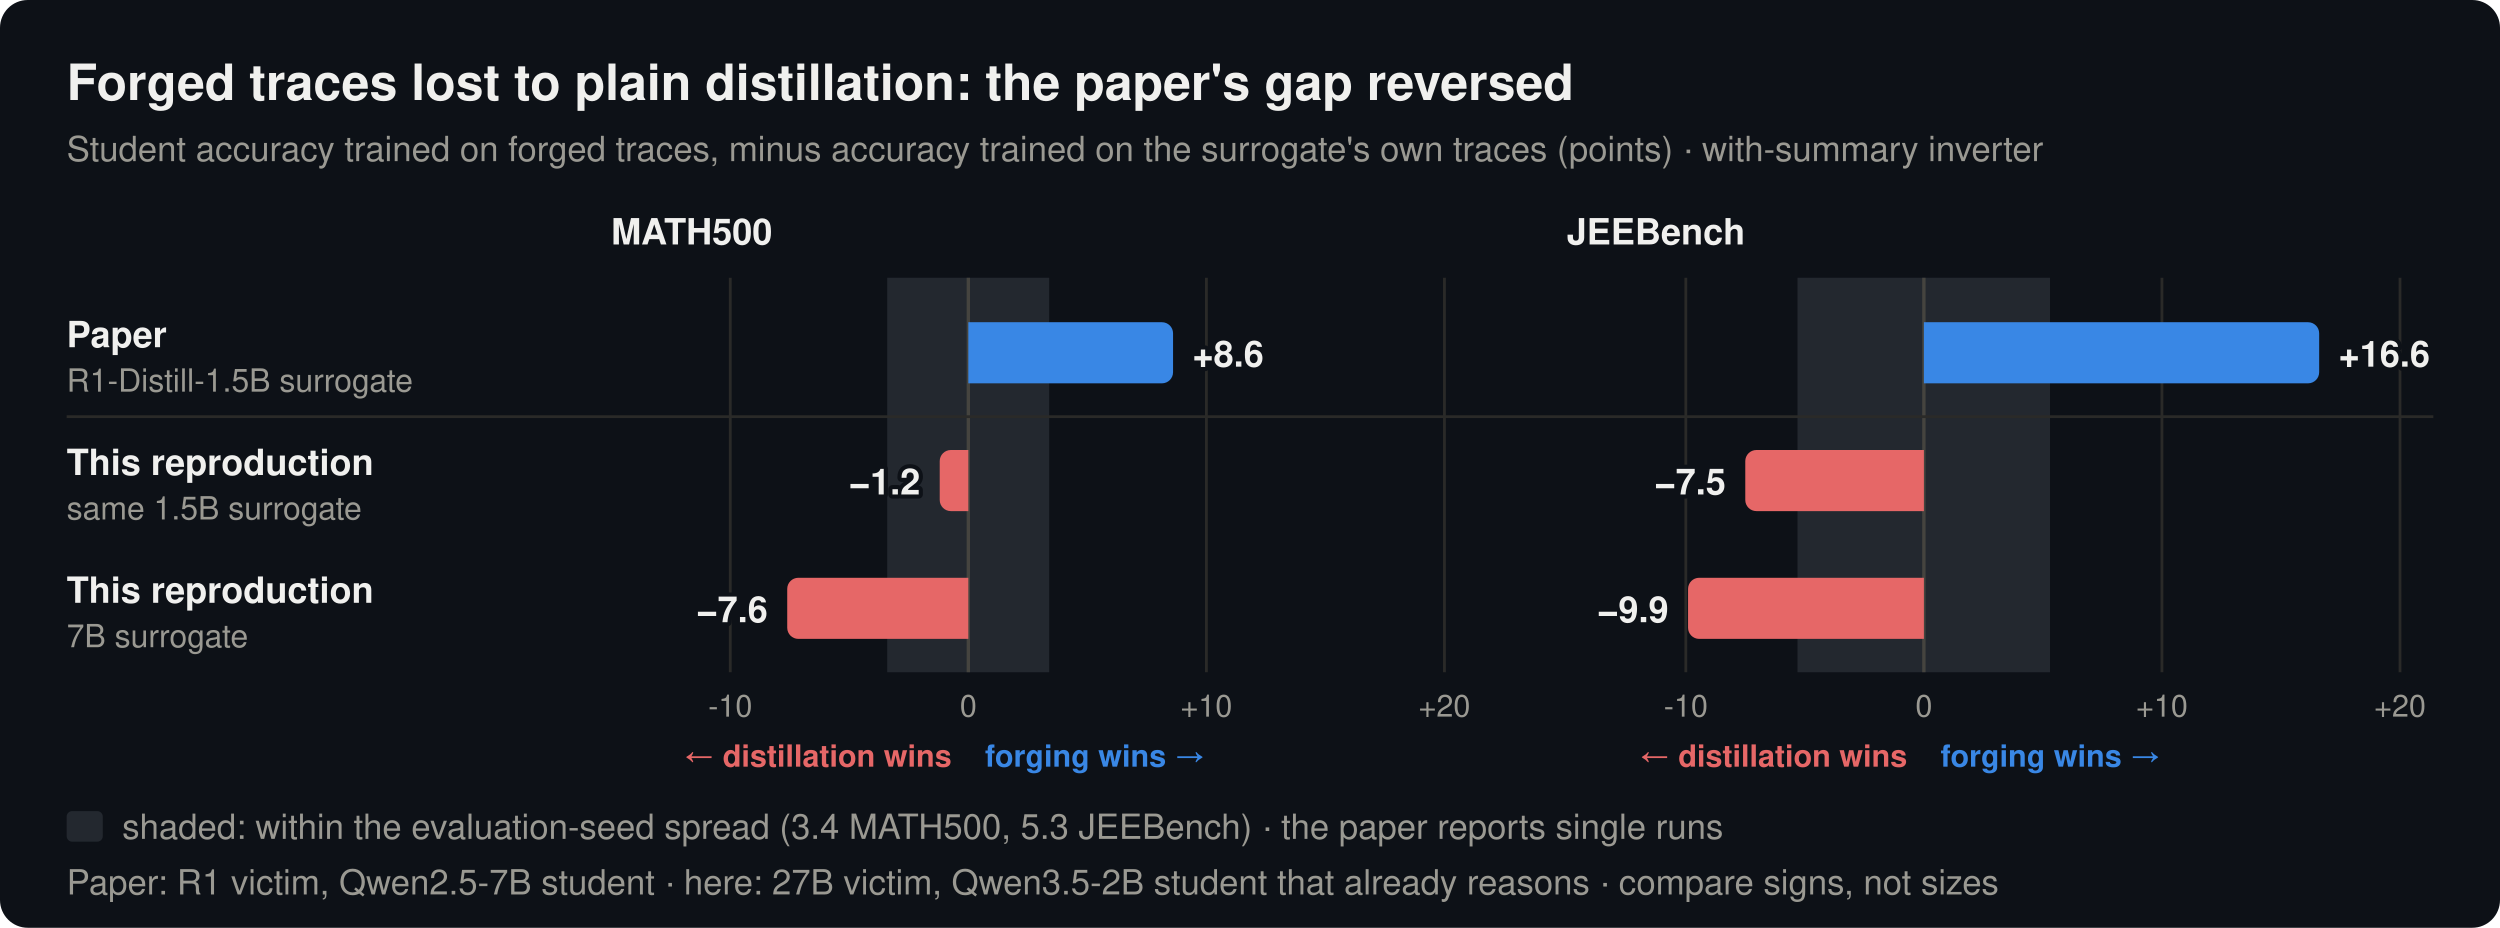
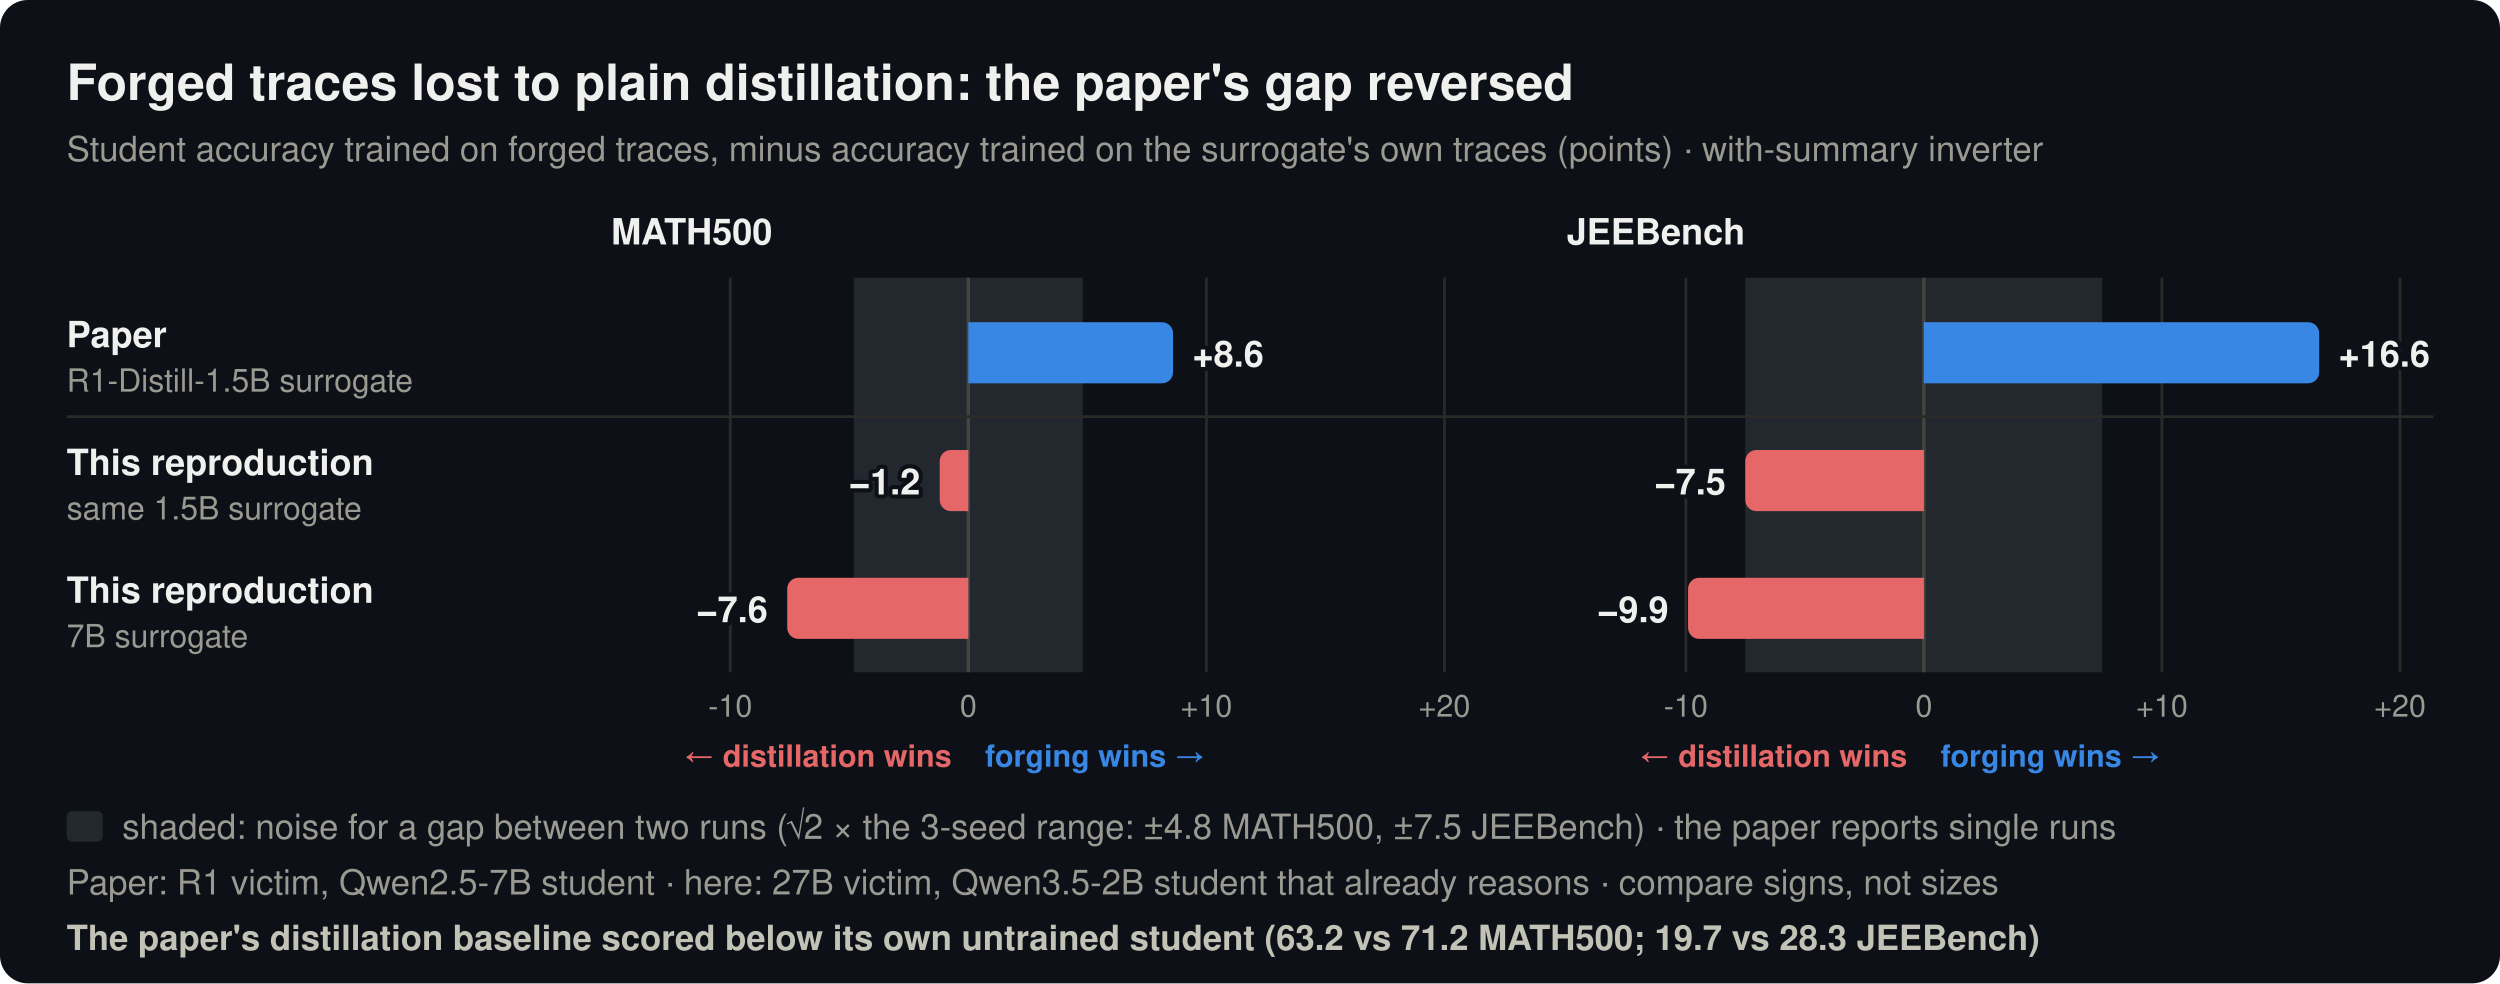
- <svg xmlns="http://www.w3.org/2000/svg" width="900" height="334" viewBox="0 0 900 334" role="img" aria-label="Forged traces minus plain distillation: paper positive, this reproduction negative">
-   <rect x="0.0" y="0.0" width="900.0" height="334.0" rx="10" fill="#0d1117" />
+ <svg xmlns="http://www.w3.org/2000/svg" width="900" height="354" viewBox="0 0 900 354" role="img" aria-label="Forged traces minus plain distillation: paper positive, this reproduction negative">
+   <rect x="0.0" y="0.0" width="900.0" height="354.0" rx="10" fill="#0d1117" />
  <text x="24.0" y="36.0" font-family="system-ui, -apple-system, &quot;Segoe UI&quot;, Helvetica, Arial, sans-serif" font-size="18" fill="#f0f0ee" text-anchor="start" font-weight="700" style="">Forged traces lost to plain distillation: the paper's gap reversed</text>
  <text x="24.0" y="58.0" font-family="system-ui, -apple-system, &quot;Segoe UI&quot;, Helvetica, Arial, sans-serif" font-size="12.5" fill="#9a9992" text-anchor="start" font-weight="normal" style="">Student accuracy trained on forged traces, minus accuracy trained on the surrogate's own traces (points) · with-summary inverter</text>
  <text x="220.0" y="88.0" font-family="system-ui, -apple-system, &quot;Segoe UI&quot;, Helvetica, Arial, sans-serif" font-size="13" fill="#f0f0ee" text-anchor="start" font-weight="700" style="">MATH500</text>
-   <rect x="319.4" y="100.0" width="58.3" height="142.0" rx="0" fill="#23282f" />
+   <rect x="307.4" y="100.0" width="82.4" height="142.0" rx="0" fill="#23282f" />
  <line x1="262.9" y1="100.0" x2="262.9" y2="242.0" stroke="#2a2a28" stroke-width="1" />
  <text x="262.9" y="258.0" font-family="system-ui, -apple-system, &quot;Segoe UI&quot;, Helvetica, Arial, sans-serif" font-size="11" fill="#9a9992" text-anchor="middle" font-weight="normal" style="font-variant-numeric: tabular-nums;">-10</text>
  <line x1="348.6" y1="100.0" x2="348.6" y2="242.0" stroke="#45443f" stroke-width="1.2" />
  <text x="348.6" y="258.0" font-family="system-ui, -apple-system, &quot;Segoe UI&quot;, Helvetica, Arial, sans-serif" font-size="11" fill="#9a9992" text-anchor="middle" font-weight="normal" style="font-variant-numeric: tabular-nums;">0</text>
  <line x1="434.3" y1="100.0" x2="434.3" y2="242.0" stroke="#2a2a28" stroke-width="1" />
  <text x="434.3" y="258.0" font-family="system-ui, -apple-system, &quot;Segoe UI&quot;, Helvetica, Arial, sans-serif" font-size="11" fill="#9a9992" text-anchor="middle" font-weight="normal" style="font-variant-numeric: tabular-nums;">+10</text>
  <line x1="520.0" y1="100.0" x2="520.0" y2="242.0" stroke="#2a2a28" stroke-width="1" />
  <text x="520.0" y="258.0" font-family="system-ui, -apple-system, &quot;Segoe UI&quot;, Helvetica, Arial, sans-serif" font-size="11" fill="#9a9992" text-anchor="middle" font-weight="normal" style="font-variant-numeric: tabular-nums;">+20</text>
  <path d="M348.6,116.0 H418.3 a4,4 0 0 1 4,4 V134.0 a4,4 0 0 1 -4,4 H348.6 Z" fill="#3987e5" />
  <text x="429.3" y="132.0" font-family="system-ui, -apple-system, &quot;Segoe UI&quot;, Helvetica, Arial, sans-serif" font-size="13" fill="#f0f0ee" text-anchor="start" font-weight="600" style="font-variant-numeric: tabular-nums;" paint-order="stroke" stroke="#0d1117" stroke-width="3" stroke-linejoin="round">+8.6</text>
  <path d="M348.6,162.0 H342.3 a4,4 0 0 0 -4,4 V180.0 a4,4 0 0 0 4,4 H348.6 Z" fill="#e66767" />
  <text x="331.3" y="178.0" font-family="system-ui, -apple-system, &quot;Segoe UI&quot;, Helvetica, Arial, sans-serif" font-size="13" fill="#f0f0ee" text-anchor="end" font-weight="600" style="font-variant-numeric: tabular-nums;" paint-order="stroke" stroke="#0d1117" stroke-width="3" stroke-linejoin="round">−1.2</text>
  <path d="M348.6,208.0 H287.4 a4,4 0 0 0 -4,4 V226.0 a4,4 0 0 0 4,4 H348.6 Z" fill="#e66767" />
  <text x="276.4" y="224.0" font-family="system-ui, -apple-system, &quot;Segoe UI&quot;, Helvetica, Arial, sans-serif" font-size="13" fill="#f0f0ee" text-anchor="end" font-weight="600" style="font-variant-numeric: tabular-nums;" paint-order="stroke" stroke="#0d1117" stroke-width="3" stroke-linejoin="round">−7.6</text>
  <text x="342.6" y="276.0" font-family="system-ui, -apple-system, &quot;Segoe UI&quot;, Helvetica, Arial, sans-serif" font-size="11" fill="#e66767" text-anchor="end" font-weight="600" style="">← distillation wins</text>
  <text x="354.6" y="276.0" font-family="system-ui, -apple-system, &quot;Segoe UI&quot;, Helvetica, Arial, sans-serif" font-size="11" fill="#3987e5" text-anchor="start" font-weight="600" style="">forging wins →</text>
  <text x="564.0" y="88.0" font-family="system-ui, -apple-system, &quot;Segoe UI&quot;, Helvetica, Arial, sans-serif" font-size="13" fill="#f0f0ee" text-anchor="start" font-weight="700" style="">JEEBench</text>
-   <rect x="647.1" y="100.0" width="90.9" height="142.0" rx="0" fill="#23282f" />
+   <rect x="628.3" y="100.0" width="128.5" height="142.0" rx="0" fill="#23282f" />
  <line x1="606.9" y1="100.0" x2="606.9" y2="242.0" stroke="#2a2a28" stroke-width="1" />
  <text x="606.9" y="258.0" font-family="system-ui, -apple-system, &quot;Segoe UI&quot;, Helvetica, Arial, sans-serif" font-size="11" fill="#9a9992" text-anchor="middle" font-weight="normal" style="font-variant-numeric: tabular-nums;">-10</text>
  <line x1="692.6" y1="100.0" x2="692.6" y2="242.0" stroke="#45443f" stroke-width="1.2" />
  <text x="692.6" y="258.0" font-family="system-ui, -apple-system, &quot;Segoe UI&quot;, Helvetica, Arial, sans-serif" font-size="11" fill="#9a9992" text-anchor="middle" font-weight="normal" style="font-variant-numeric: tabular-nums;">0</text>
  <line x1="778.3" y1="100.0" x2="778.3" y2="242.0" stroke="#2a2a28" stroke-width="1" />
  <text x="778.3" y="258.0" font-family="system-ui, -apple-system, &quot;Segoe UI&quot;, Helvetica, Arial, sans-serif" font-size="11" fill="#9a9992" text-anchor="middle" font-weight="normal" style="font-variant-numeric: tabular-nums;">+10</text>
  <line x1="864.0" y1="100.0" x2="864.0" y2="242.0" stroke="#2a2a28" stroke-width="1" />
  <text x="864.0" y="258.0" font-family="system-ui, -apple-system, &quot;Segoe UI&quot;, Helvetica, Arial, sans-serif" font-size="11" fill="#9a9992" text-anchor="middle" font-weight="normal" style="font-variant-numeric: tabular-nums;">+20</text>
  <path d="M692.6,116.0 H830.9 a4,4 0 0 1 4,4 V134.0 a4,4 0 0 1 -4,4 H692.6 Z" fill="#3987e5" />
  <text x="841.9" y="132.0" font-family="system-ui, -apple-system, &quot;Segoe UI&quot;, Helvetica, Arial, sans-serif" font-size="13" fill="#f0f0ee" text-anchor="start" font-weight="600" style="font-variant-numeric: tabular-nums;" paint-order="stroke" stroke="#0d1117" stroke-width="3" stroke-linejoin="round">+16.6</text>
  <path d="M692.6,162.0 H632.3 a4,4 0 0 0 -4,4 V180.0 a4,4 0 0 0 4,4 H692.6 Z" fill="#e66767" />
  <text x="621.3" y="178.0" font-family="system-ui, -apple-system, &quot;Segoe UI&quot;, Helvetica, Arial, sans-serif" font-size="13" fill="#f0f0ee" text-anchor="end" font-weight="600" style="font-variant-numeric: tabular-nums;" paint-order="stroke" stroke="#0d1117" stroke-width="3" stroke-linejoin="round">−7.5</text>
  <path d="M692.6,208.0 H611.7 a4,4 0 0 0 -4,4 V226.0 a4,4 0 0 0 4,4 H692.6 Z" fill="#e66767" />
  <text x="600.7" y="224.0" font-family="system-ui, -apple-system, &quot;Segoe UI&quot;, Helvetica, Arial, sans-serif" font-size="13" fill="#f0f0ee" text-anchor="end" font-weight="600" style="font-variant-numeric: tabular-nums;" paint-order="stroke" stroke="#0d1117" stroke-width="3" stroke-linejoin="round">−9.9</text>
  <text x="686.6" y="276.0" font-family="system-ui, -apple-system, &quot;Segoe UI&quot;, Helvetica, Arial, sans-serif" font-size="11" fill="#e66767" text-anchor="end" font-weight="600" style="">← distillation wins</text>
  <text x="698.6" y="276.0" font-family="system-ui, -apple-system, &quot;Segoe UI&quot;, Helvetica, Arial, sans-serif" font-size="11" fill="#3987e5" text-anchor="start" font-weight="600" style="">forging wins →</text>
  <text x="24.0" y="125.0" font-family="system-ui, -apple-system, &quot;Segoe UI&quot;, Helvetica, Arial, sans-serif" font-size="13" fill="#f0f0ee" text-anchor="start" font-weight="600" style="">Paper</text>
  <text x="24.0" y="141.0" font-family="system-ui, -apple-system, &quot;Segoe UI&quot;, Helvetica, Arial, sans-serif" font-size="11.5" fill="#9a9992" text-anchor="start" font-weight="normal" style="">R1-Distill-1.5B surrogate</text>
  <text x="24.0" y="171.0" font-family="system-ui, -apple-system, &quot;Segoe UI&quot;, Helvetica, Arial, sans-serif" font-size="13" fill="#f0f0ee" text-anchor="start" font-weight="600" style="">This reproduction</text>
  <text x="24.0" y="187.0" font-family="system-ui, -apple-system, &quot;Segoe UI&quot;, Helvetica, Arial, sans-serif" font-size="11.5" fill="#9a9992" text-anchor="start" font-weight="normal" style="">same 1.5B surrogate</text>
  <text x="24.0" y="217.0" font-family="system-ui, -apple-system, &quot;Segoe UI&quot;, Helvetica, Arial, sans-serif" font-size="13" fill="#f0f0ee" text-anchor="start" font-weight="600" style="">This reproduction</text>
  <text x="24.0" y="233.0" font-family="system-ui, -apple-system, &quot;Segoe UI&quot;, Helvetica, Arial, sans-serif" font-size="11.5" fill="#9a9992" text-anchor="start" font-weight="normal" style="">7B surrogate</text>
  <line x1="24.0" y1="150.0" x2="876.0" y2="150.0" stroke="#2a2a28" stroke-width="1" />
  <rect x="24.0" y="292.0" width="13.0" height="11.0" rx="2" fill="#23282f" />
-   <text x="44.0" y="302.0" font-family="system-ui, -apple-system, &quot;Segoe UI&quot;, Helvetica, Arial, sans-serif" font-size="12.5" fill="#9a9992" text-anchor="start" font-weight="normal" style="">shaded: within the evaluation-seed spread (3.4 MATH500, 5.3 JEEBench) · the paper reports single runs</text>
+   <text x="44.0" y="302.0" font-family="system-ui, -apple-system, &quot;Segoe UI&quot;, Helvetica, Arial, sans-serif" font-size="12.5" fill="#9a9992" text-anchor="start" font-weight="normal" style="">shaded: noise for a gap between two runs (√2 × the 3-seed range: ±4.8 MATH500, ±7.5 JEEBench) · the paper reports single runs</text>
  <text x="24.0" y="322.0" font-family="system-ui, -apple-system, &quot;Segoe UI&quot;, Helvetica, Arial, sans-serif" font-size="12.5" fill="#9a9992" text-anchor="start" font-weight="normal" style="">Paper: R1 victim, Qwen2.5-7B student · here: 27B victim, Qwen3.5-2B student that already reasons · compare signs, not sizes</text>
+   <text x="24.0" y="342.0" font-family="system-ui, -apple-system, &quot;Segoe UI&quot;, Helvetica, Arial, sans-serif" font-size="12.5" fill="#c3c2b7" text-anchor="start" font-weight="600" style="">The paper's distillation baseline scored below its own untrained student (63.2 vs 71.2 MATH500; 19.7 vs 28.3 JEEBench)</text>
</svg>
